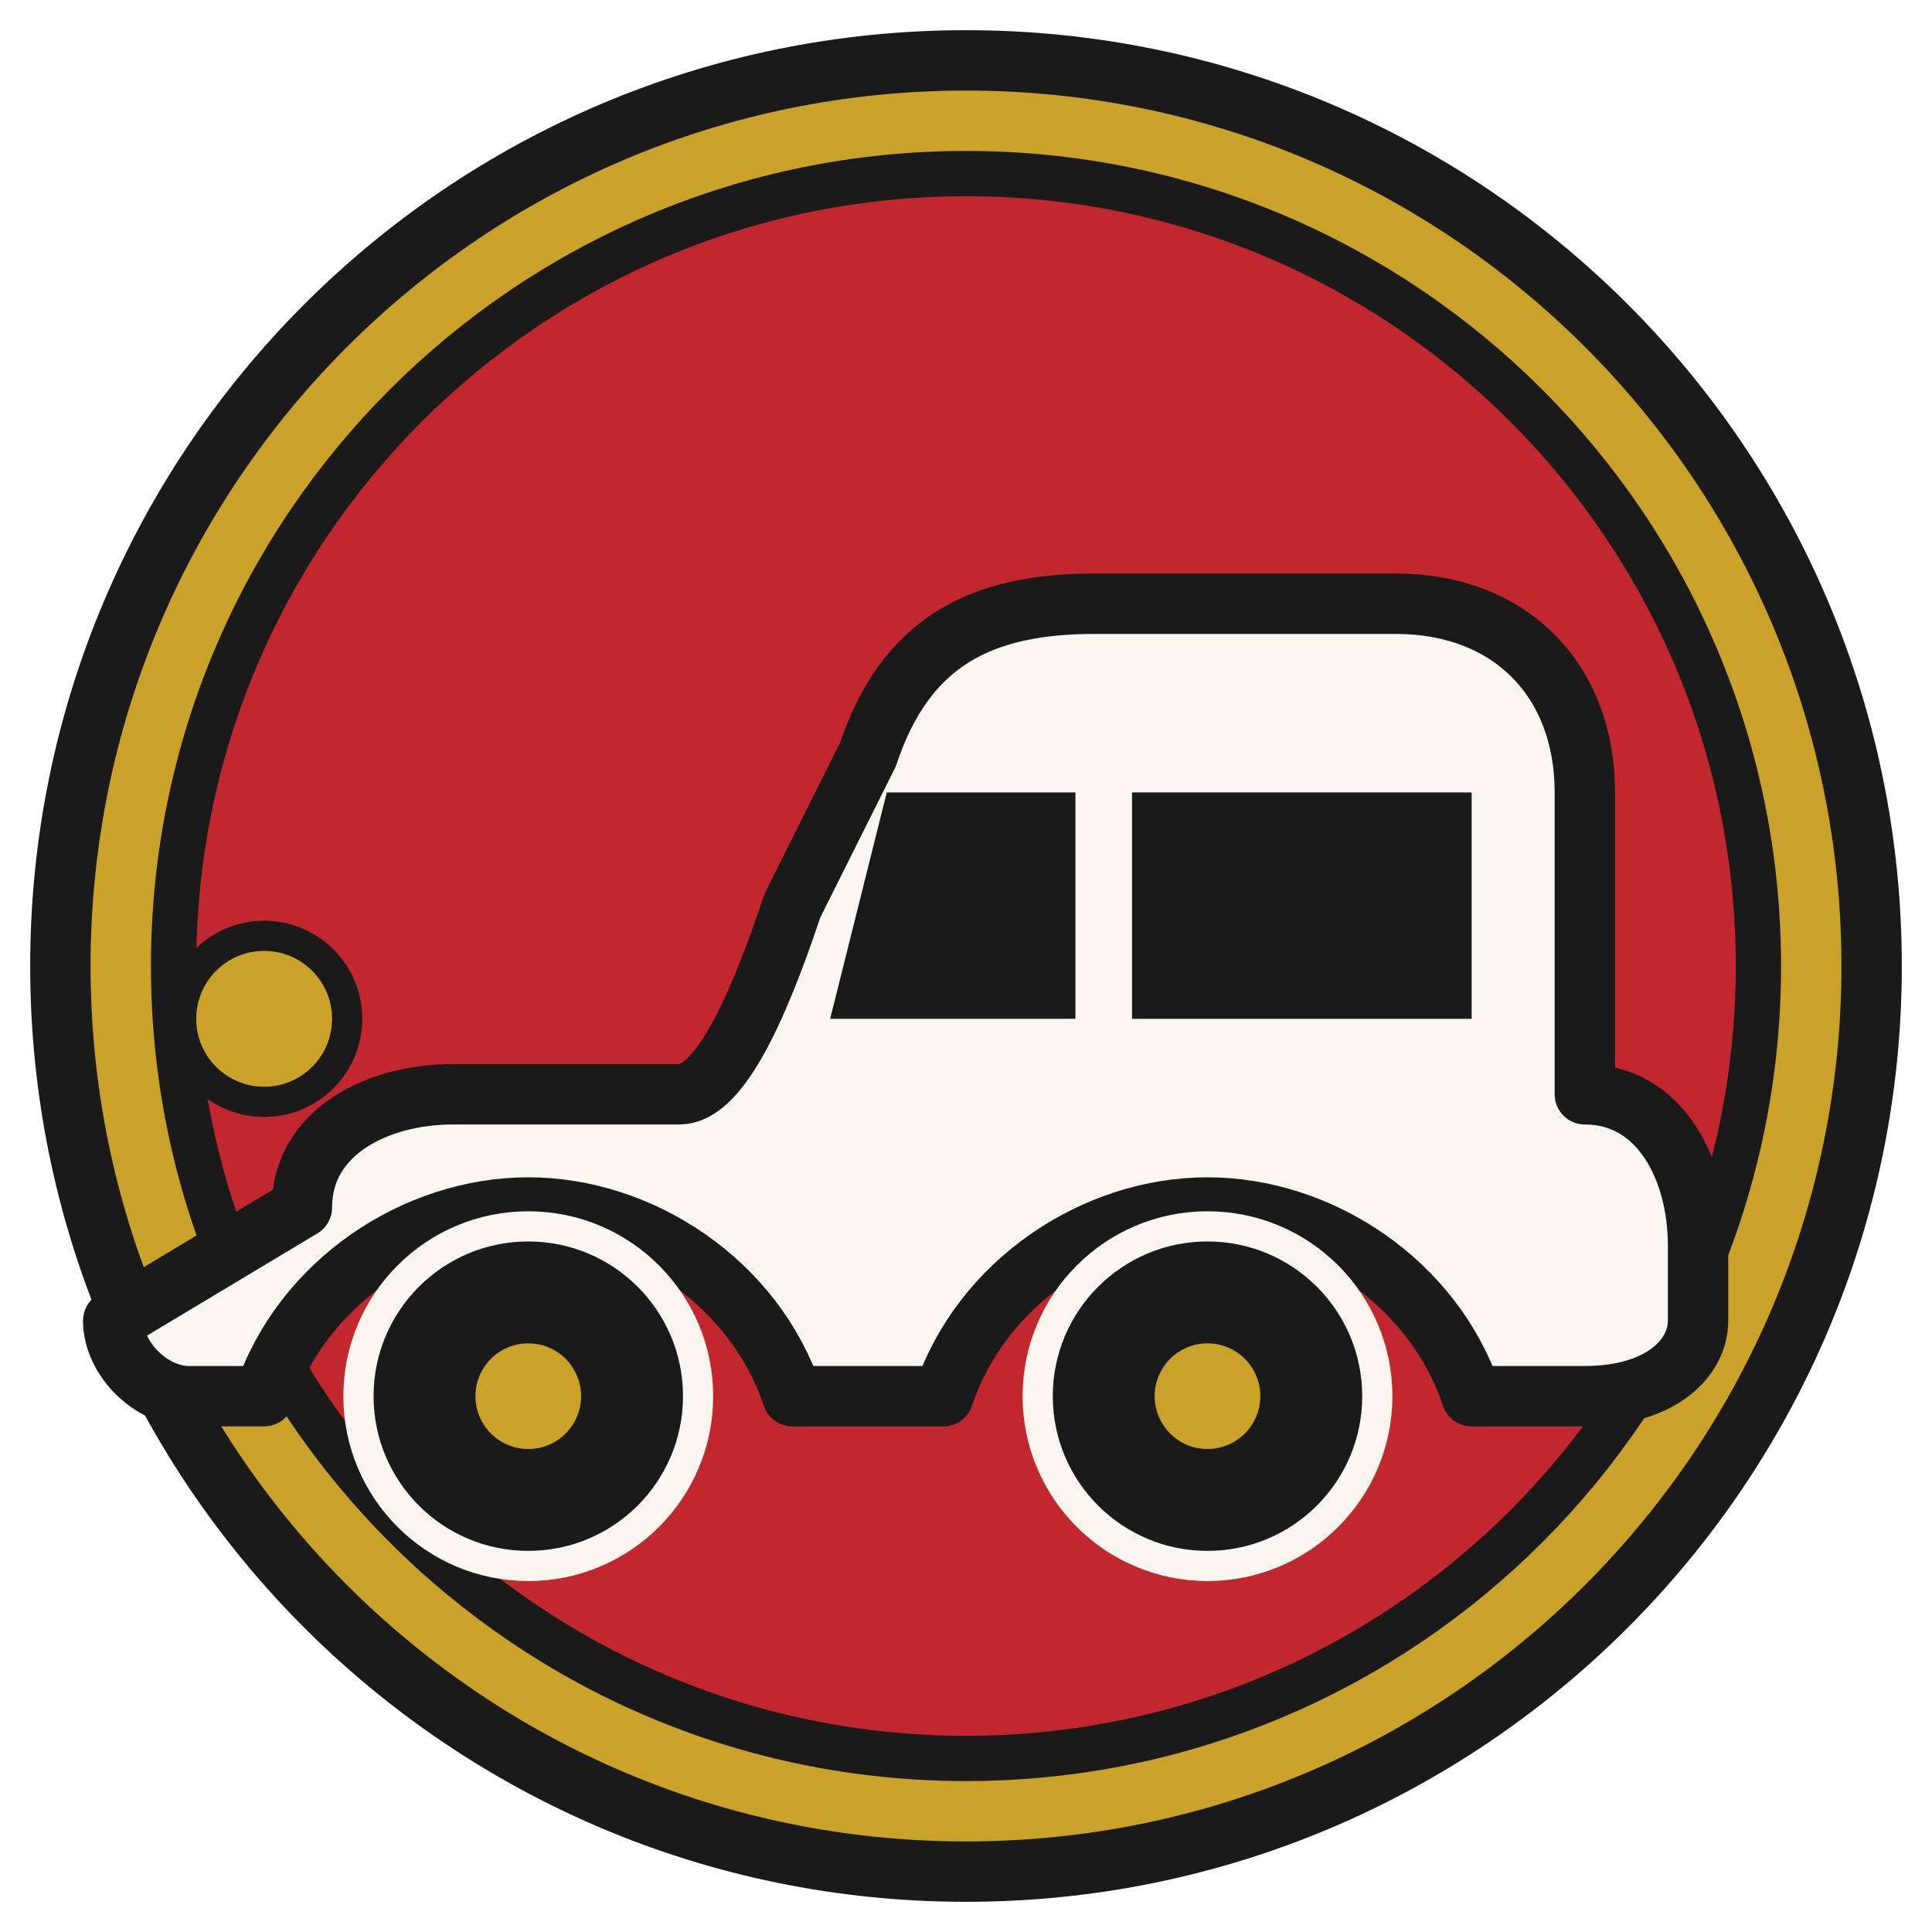
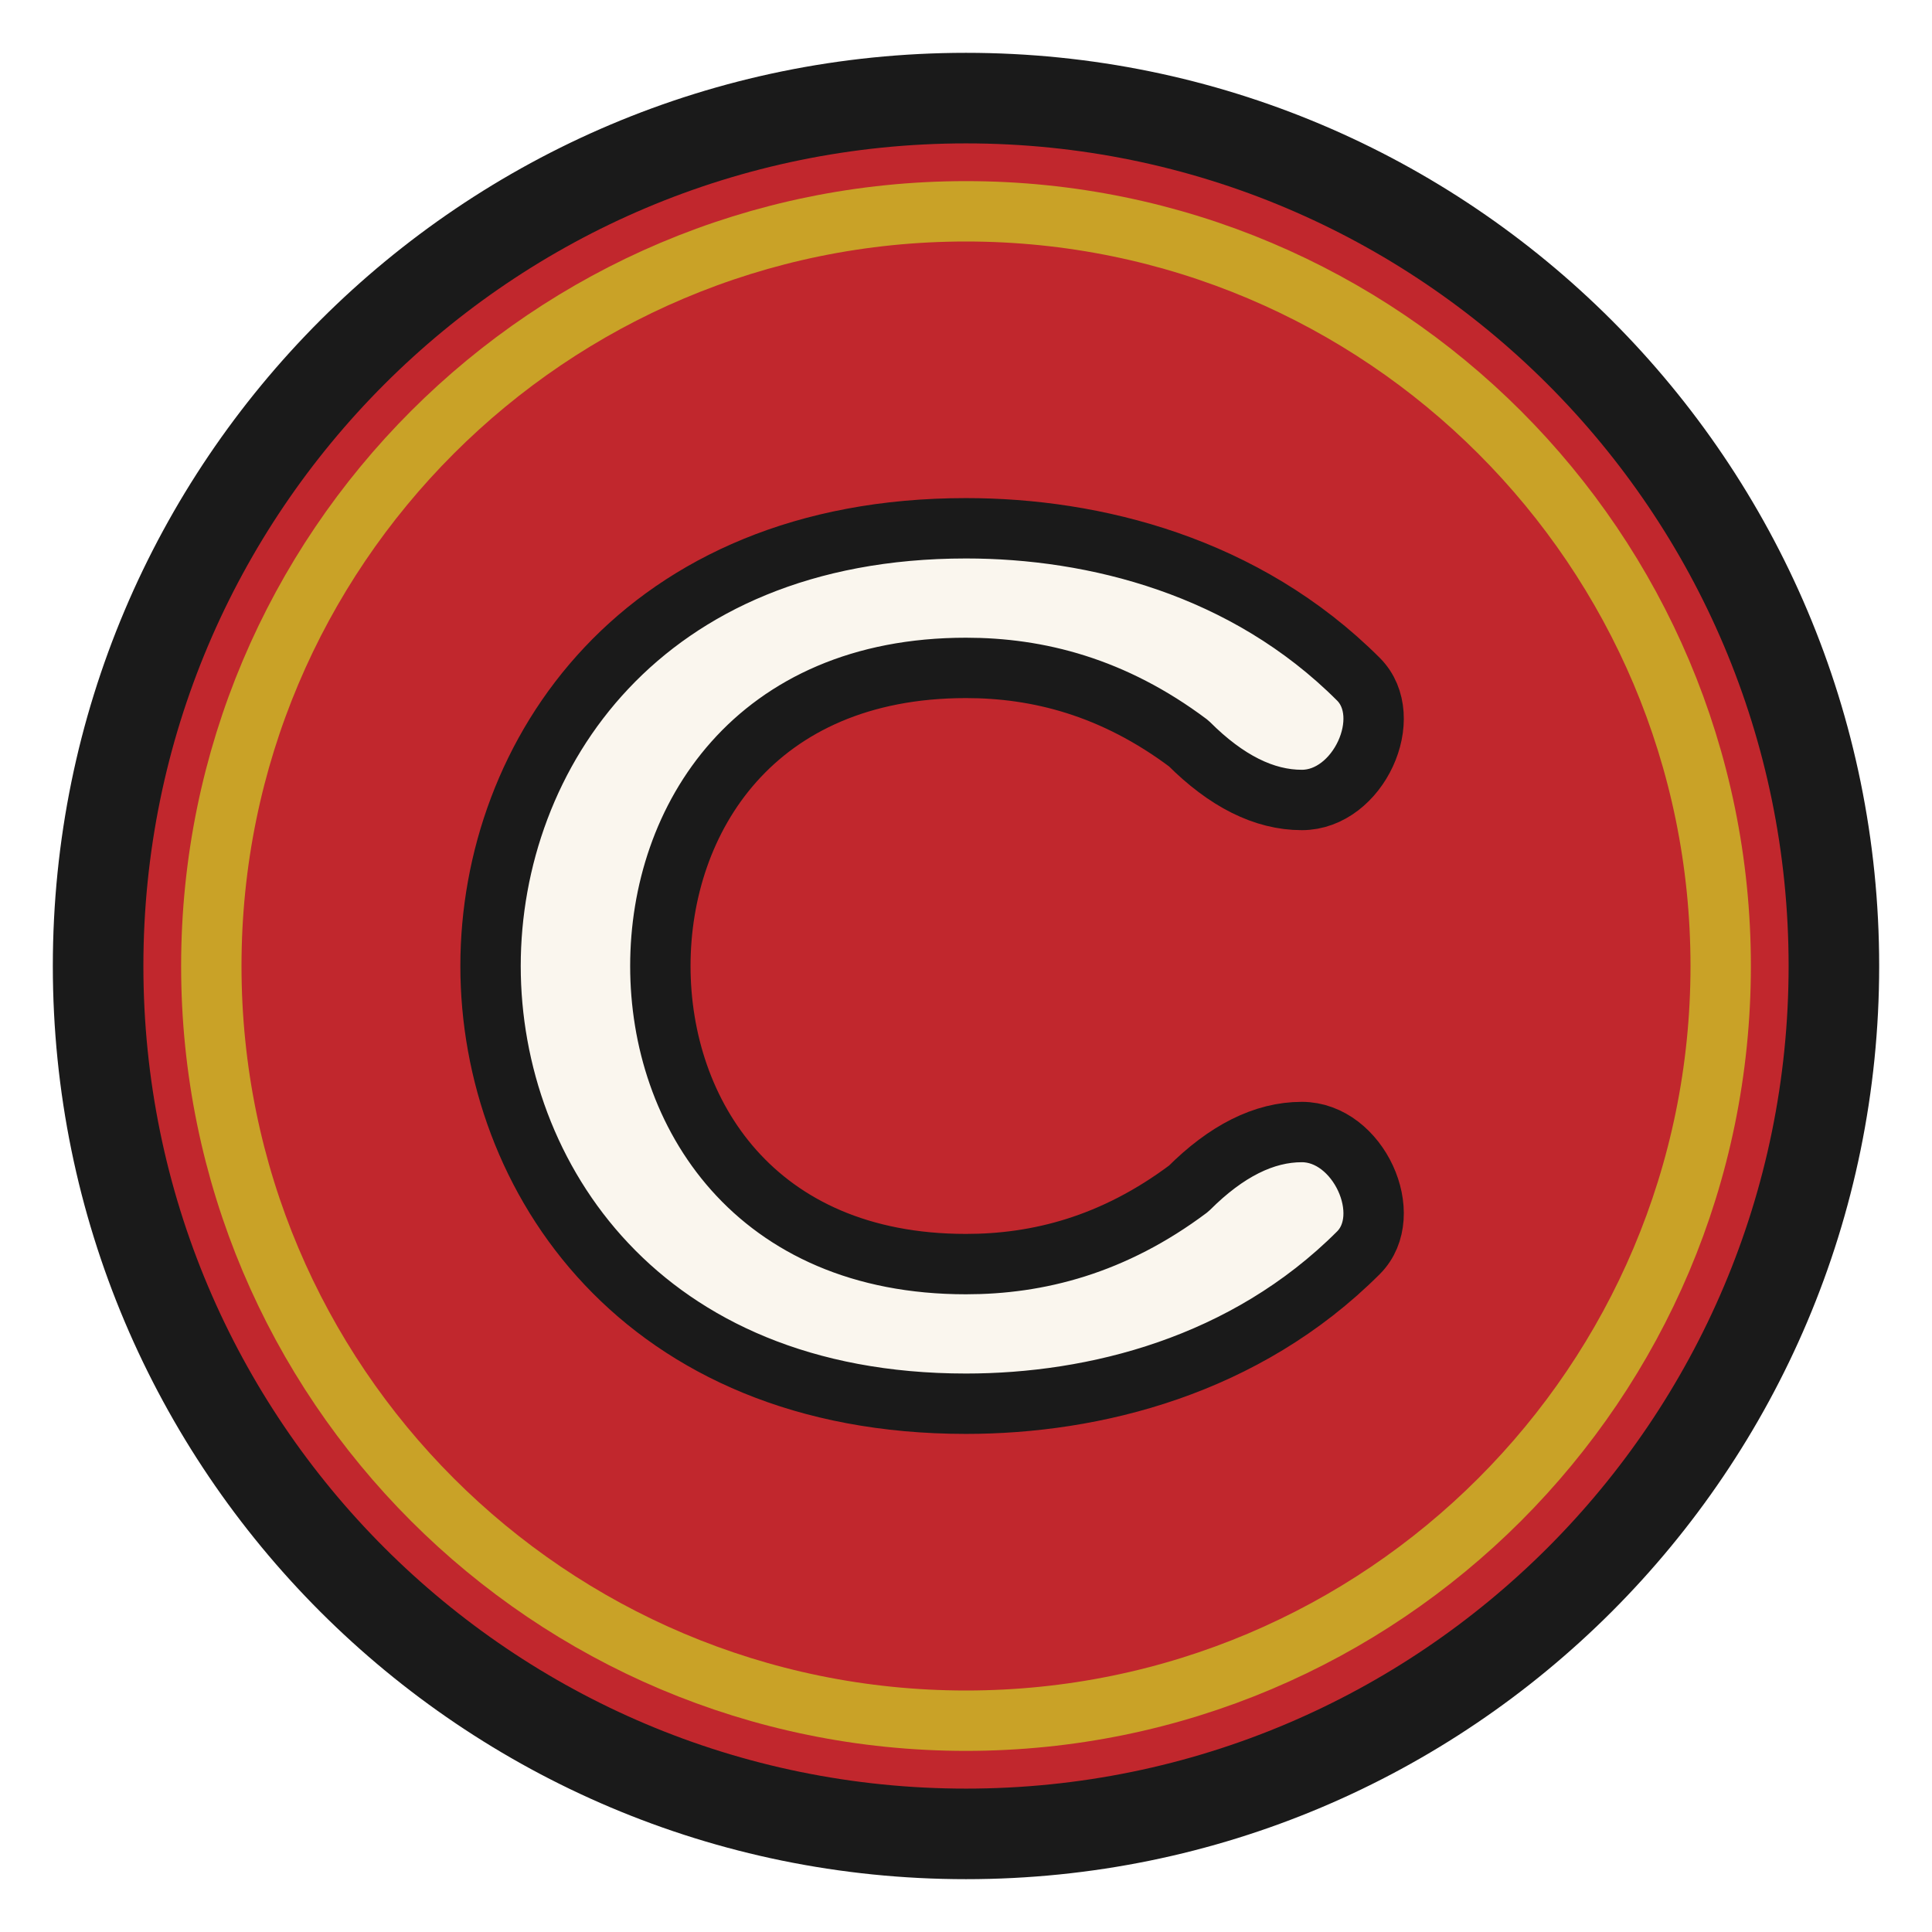
<svg xmlns="http://www.w3.org/2000/svg" viewBox="0 0 512 512">
-   <circle cx="256" cy="256" r="240" fill="#C9A227" stroke="#1A1A1A" stroke-width="16" />
-   <circle cx="256" cy="256" r="210" fill="#C1272D" stroke="#1A1A1A" stroke-width="12" />
-   <g fill="#FAF6EE" stroke="#1A1A1A" stroke-width="16" stroke-linejoin="round">
-     <path d="M 80 320               C 80 300, 100 290, 120 290               L 180 290               C 190 290, 200 270, 210 240               L 230 200               C 240 170, 260 160, 290 160               L 370 160               C 400 160, 420 180, 420 210               L 420 290               C 440 290, 450 310, 450 330               L 450 350               C 450 360, 440 370, 420 370               L 390 370              C 380 340, 350 320, 320 320               C 290 320, 260 340, 250 370               L 210 370               C 200 340, 170 320, 140 320               C 110 320, 80 340, 70 370               L 50 370              C 40 370, 30 360, 30 350              Z" />
-     <path d="M 235 210 L 285 210 L 285 270 L 220 270 Z" fill="#1A1A1A" stroke="none" />
-     <path d="M 300 210 L 390 210 L 390 270 L 300 270 Z" fill="#1A1A1A" stroke="none" />
-     <circle cx="140" cy="370" r="45" fill="#1A1A1A" stroke="#FAF6EE" stroke-width="8" />
-     <circle cx="140" cy="370" r="16" fill="#C9A227" stroke="#1A1A1A" stroke-width="4" />
-     <circle cx="320" cy="370" r="45" fill="#1A1A1A" stroke="#FAF6EE" stroke-width="8" />
-     <circle cx="320" cy="370" r="16" fill="#C9A227" stroke="#1A1A1A" stroke-width="4" />
-     <circle cx="70" cy="270" r="22" fill="#C9A227" stroke="#1A1A1A" stroke-width="8" />
-   </g>
+   <circle cx="256" cy="256" r="230" fill="#C1272D" stroke="#1A1A1A" stroke-width="24" />
+   <circle cx="256" cy="256" r="200" fill="none" stroke="#C9A227" stroke-width="16" />
+   <path d="M 360 180            C 330 150, 290 140, 256 140            C 170 140, 130 200, 130 256            C 130 312, 170 372, 256 372            C 290 372, 330 362, 360 332            C 370 322, 360 300, 345 300            C 335 300, 325 305, 315 315            C 295 330, 275 335, 256 335            C 200 335, 175 295, 175 256            C 175 217, 200 177, 256 177            C 275 177, 295 182, 315 197            C 325 207, 335 212, 345 212            C 360 212, 370 190, 360 180 Z" fill="#FAF6EE" stroke="#1A1A1A" stroke-width="16" stroke-linejoin="round" />
</svg>
